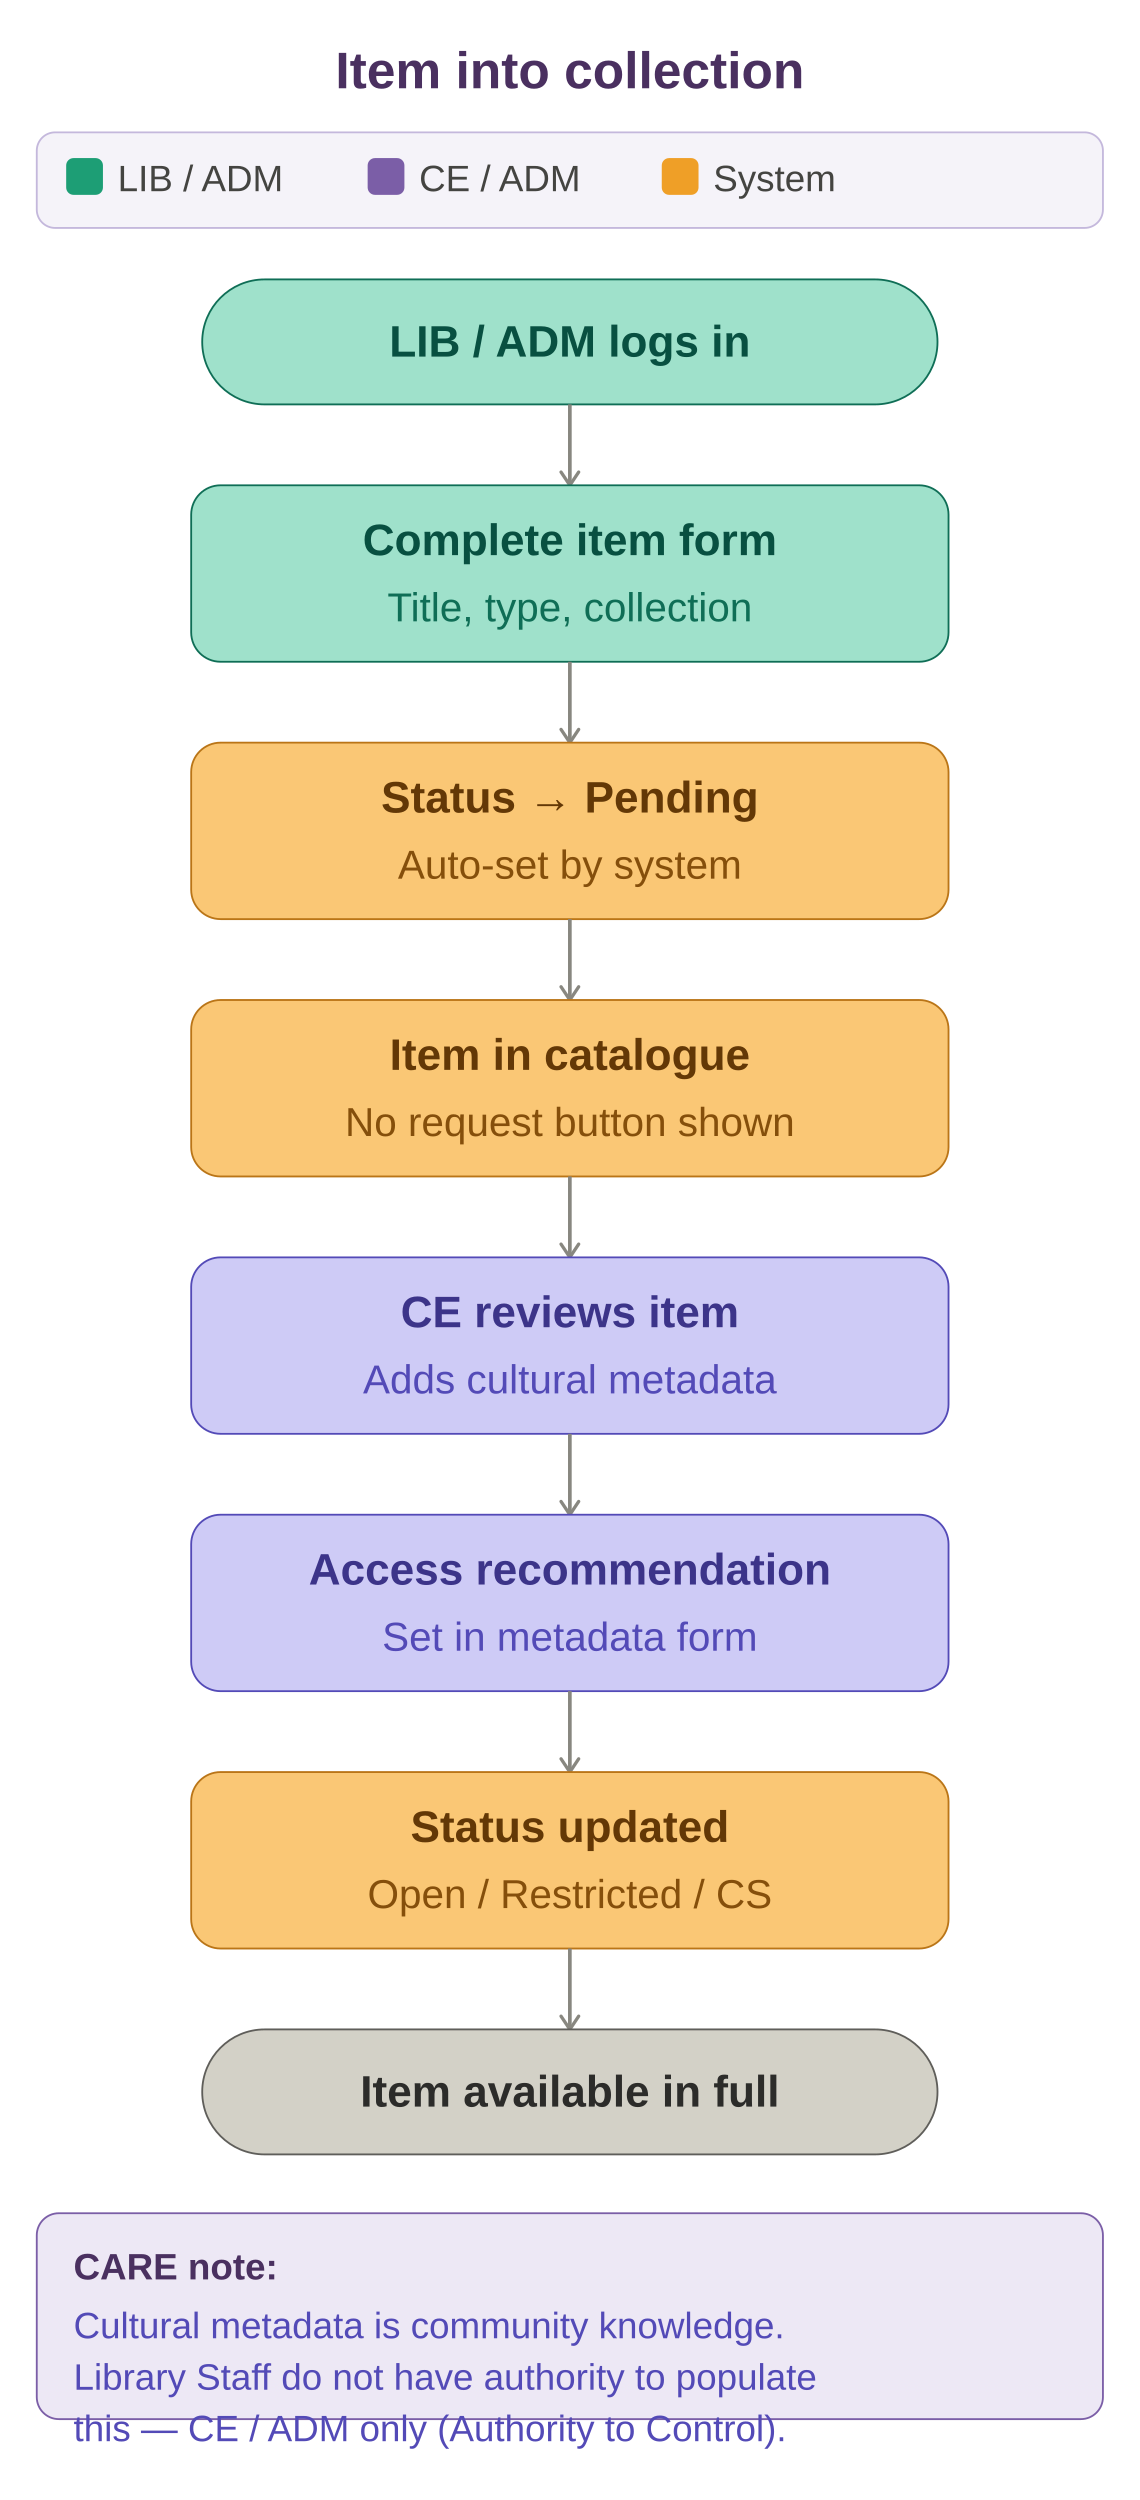
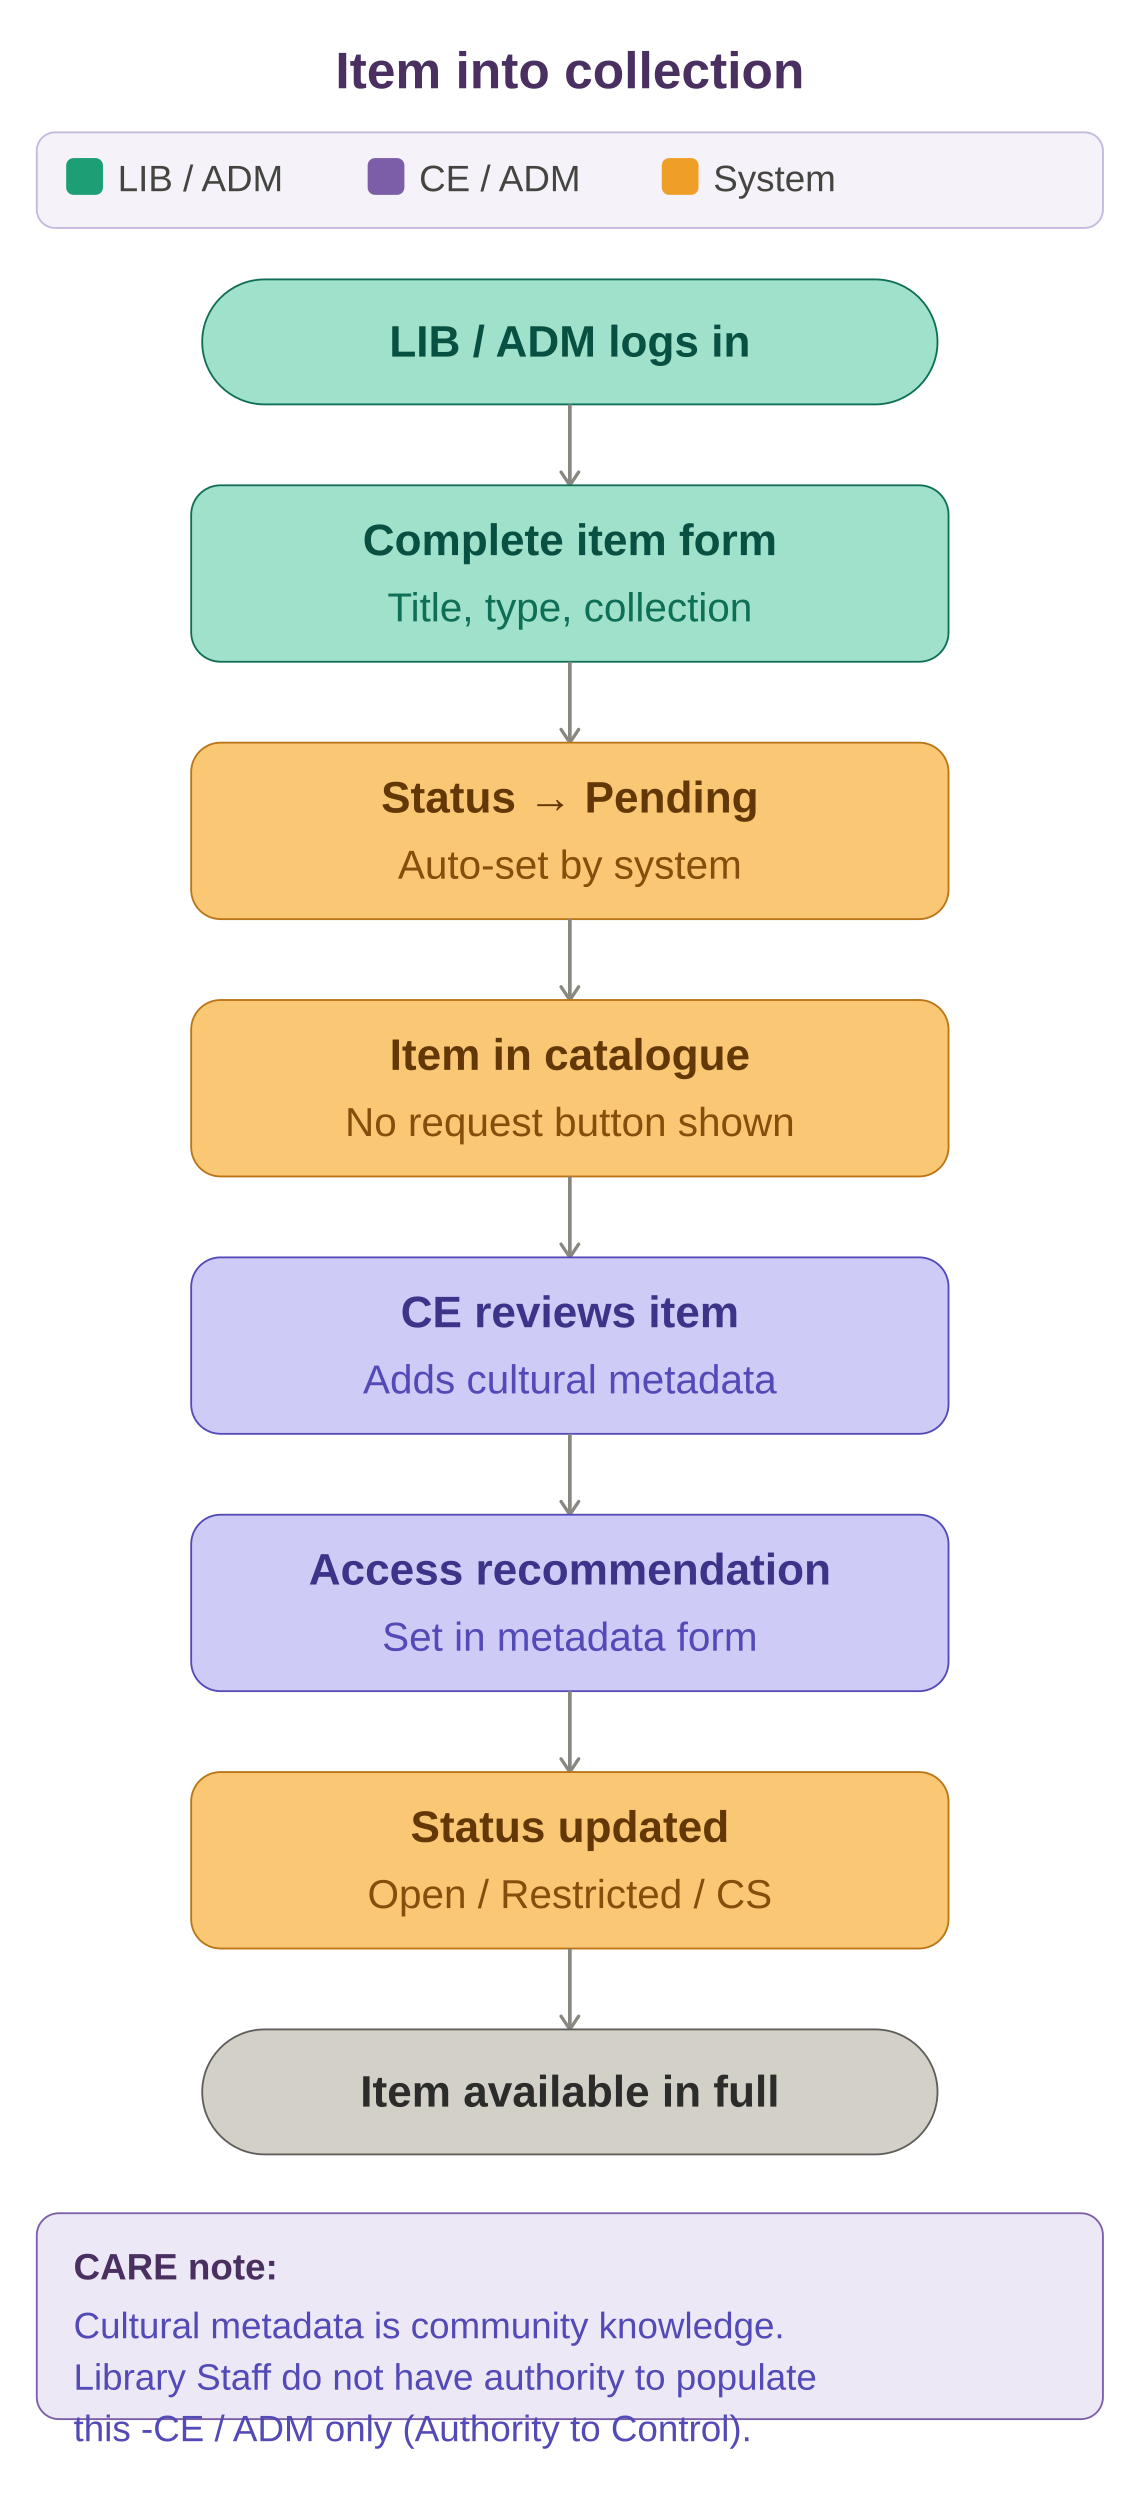
<svg xmlns="http://www.w3.org/2000/svg" width="310" height="680" viewBox="0 0 310 680" font-family="Arial, sans-serif">
  <defs>
    <marker id="arr" viewBox="0 0 10 10" refX="8" refY="5" markerWidth="6" markerHeight="6" orient="auto-start-reverse">
      <path d="M2 1L8 5L2 9" fill="none" stroke="#888780" stroke-width="1.5" stroke-linecap="round" stroke-linejoin="round" />
    </marker>
  </defs>
  <text x="155" y="24" text-anchor="middle" font-size="14" font-weight="600" fill="#4A3060">Item into collection</text>
  <rect x="10" y="36" width="290" height="26" rx="5" fill="#F5F3F9" stroke="#C4B8DC" stroke-width="0.5" />
  <rect x="18" y="43" width="10" height="10" rx="2" fill="#1D9E75" />
  <text x="32" y="52" font-size="10" fill="#444441">LIB / ADM</text>
  <rect x="100" y="43" width="10" height="10" rx="2" fill="#7B5EA7" />
  <text x="114" y="52" font-size="10" fill="#444441">CE / ADM</text>
  <rect x="180" y="43" width="10" height="10" rx="2" fill="#EF9F27" />
  <text x="194" y="52" font-size="10" fill="#444441">System</text>
  <rect x="55" y="76" width="200" height="34" rx="17" fill="#9FE1CB" stroke="#0F6E56" stroke-width="0.5" />
  <text x="155" y="97" text-anchor="middle" font-size="12" font-weight="600" fill="#085041">LIB / ADM logs in</text>
  <line x1="155" y1="110" x2="155" y2="132" stroke="#888780" stroke-width="1" marker-end="url(#arr)" />
  <rect x="52" y="132" width="206" height="48" rx="8" fill="#9FE1CB" stroke="#0F6E56" stroke-width="0.5" />
  <text x="155" y="151" text-anchor="middle" font-size="12" font-weight="600" fill="#085041">Complete item form</text>
  <text x="155" y="169" text-anchor="middle" font-size="11" fill="#0F6E56">Title, type, collection</text>
  <line x1="155" y1="180" x2="155" y2="202" stroke="#888780" stroke-width="1" marker-end="url(#arr)" />
  <rect x="52" y="202" width="206" height="48" rx="8" fill="#FAC775" stroke="#BA7517" stroke-width="0.5" />
  <text x="155" y="221" text-anchor="middle" font-size="12" font-weight="600" fill="#633806">Status → Pending</text>
  <text x="155" y="239" text-anchor="middle" font-size="11" fill="#854F0B">Auto-set by system</text>
  <line x1="155" y1="250" x2="155" y2="272" stroke="#888780" stroke-width="1" marker-end="url(#arr)" />
  <rect x="52" y="272" width="206" height="48" rx="8" fill="#FAC775" stroke="#BA7517" stroke-width="0.5" />
  <text x="155" y="291" text-anchor="middle" font-size="12" font-weight="600" fill="#633806">Item in catalogue</text>
  <text x="155" y="309" text-anchor="middle" font-size="11" fill="#854F0B">No request button shown</text>
  <line x1="155" y1="320" x2="155" y2="342" stroke="#888780" stroke-width="1" marker-end="url(#arr)" />
  <rect x="52" y="342" width="206" height="48" rx="8" fill="#CECBF6" stroke="#534AB7" stroke-width="0.5" />
  <text x="155" y="361" text-anchor="middle" font-size="12" font-weight="600" fill="#3C3489">CE reviews item</text>
  <text x="155" y="379" text-anchor="middle" font-size="11" fill="#534AB7">Adds cultural metadata</text>
  <line x1="155" y1="390" x2="155" y2="412" stroke="#888780" stroke-width="1" marker-end="url(#arr)" />
  <rect x="52" y="412" width="206" height="48" rx="8" fill="#CECBF6" stroke="#534AB7" stroke-width="0.5" />
  <text x="155" y="431" text-anchor="middle" font-size="12" font-weight="600" fill="#3C3489">Access recommendation</text>
  <text x="155" y="449" text-anchor="middle" font-size="11" fill="#534AB7">Set in metadata form</text>
  <line x1="155" y1="460" x2="155" y2="482" stroke="#888780" stroke-width="1" marker-end="url(#arr)" />
  <rect x="52" y="482" width="206" height="48" rx="8" fill="#FAC775" stroke="#BA7517" stroke-width="0.5" />
  <text x="155" y="501" text-anchor="middle" font-size="12" font-weight="600" fill="#633806">Status updated</text>
  <text x="155" y="519" text-anchor="middle" font-size="11" fill="#854F0B">Open / Restricted / CS</text>
  <line x1="155" y1="530" x2="155" y2="552" stroke="#888780" stroke-width="1" marker-end="url(#arr)" />
  <rect x="55" y="552" width="200" height="34" rx="17" fill="#D3D1C7" stroke="#5F5E5A" stroke-width="0.5" />
  <text x="155" y="573" text-anchor="middle" font-size="12" font-weight="600" fill="#2C2C2A">Item available in full</text>
  <rect x="10" y="602" width="290" height="56" rx="6" fill="#EDE8F5" stroke="#7B5EA7" stroke-width="0.5" />
  <text x="20" y="620" font-size="10" font-weight="600" fill="#4A3060">CARE note:</text>
  <text x="20" y="636" font-size="10" fill="#534AB7">Cultural metadata is community knowledge.</text>
  <text x="20" y="650" font-size="10" fill="#534AB7">Library Staff do not have authority to populate</text>
-   <text x="20" y="664" font-size="10" fill="#534AB7">this — CE / ADM only (Authority to Control).</text>
+   <text x="20" y="664" font-size="10" fill="#534AB7">this -CE / ADM only (Authority to Control).</text>
</svg>
